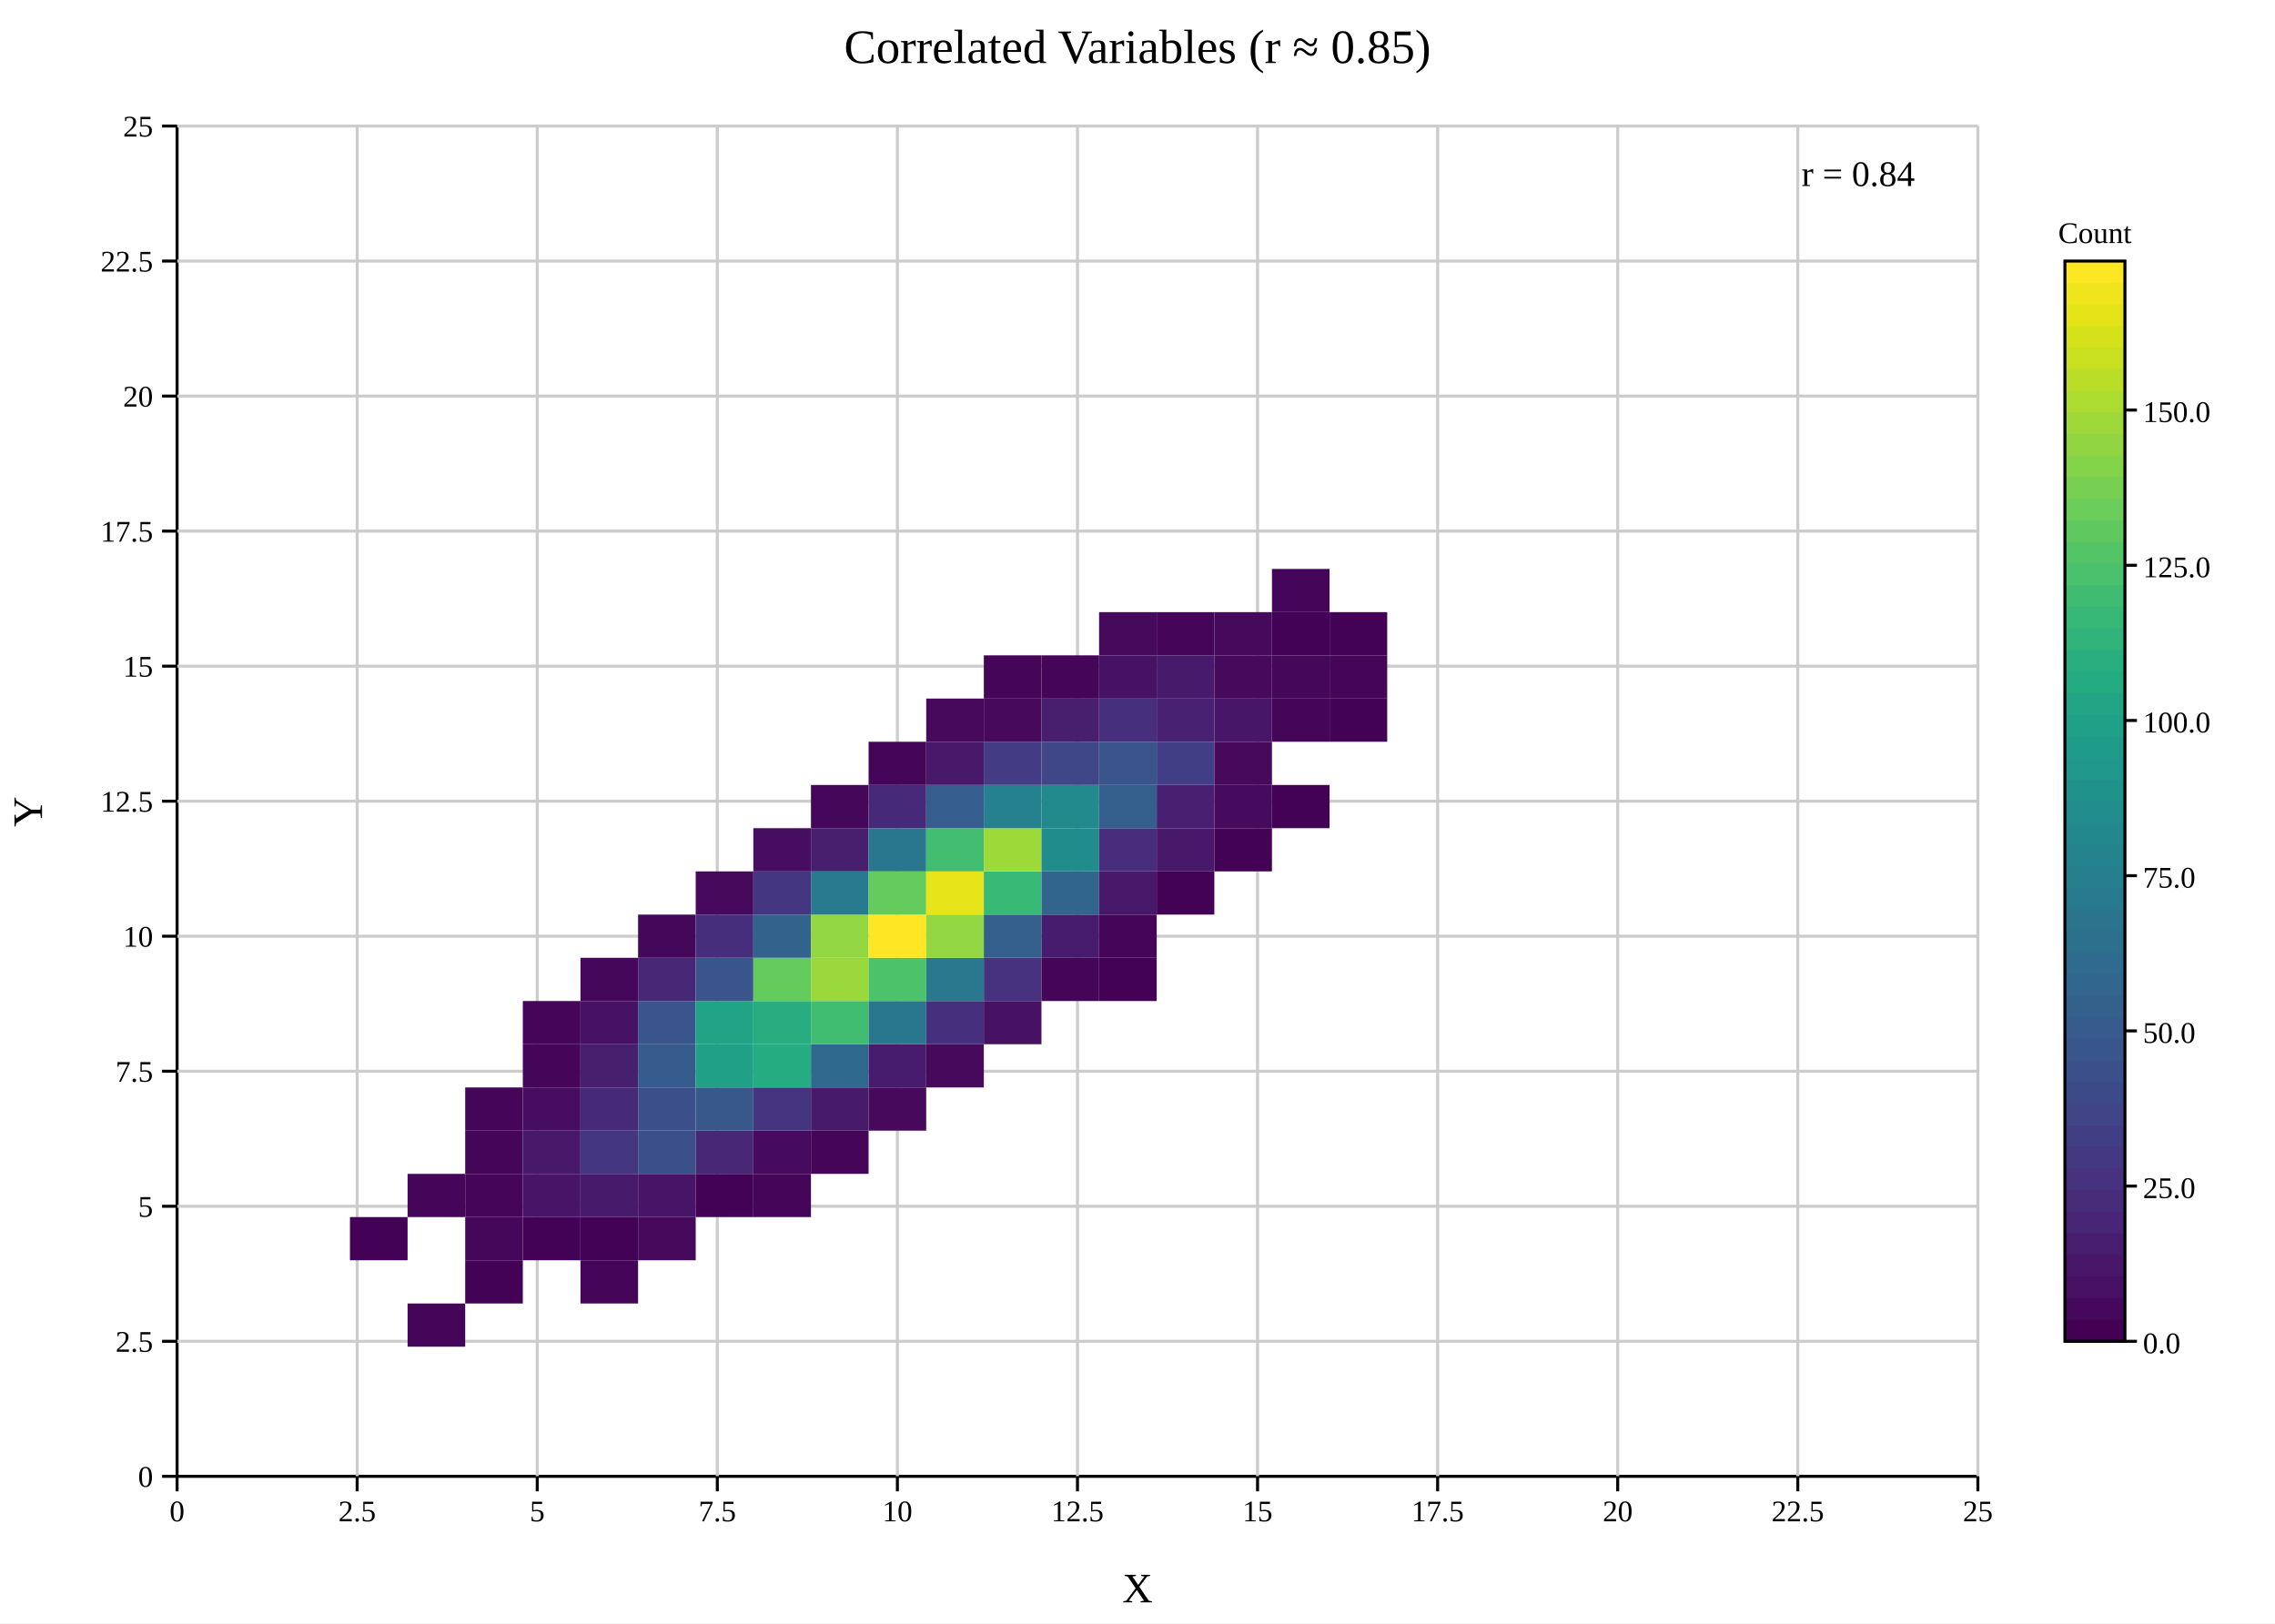
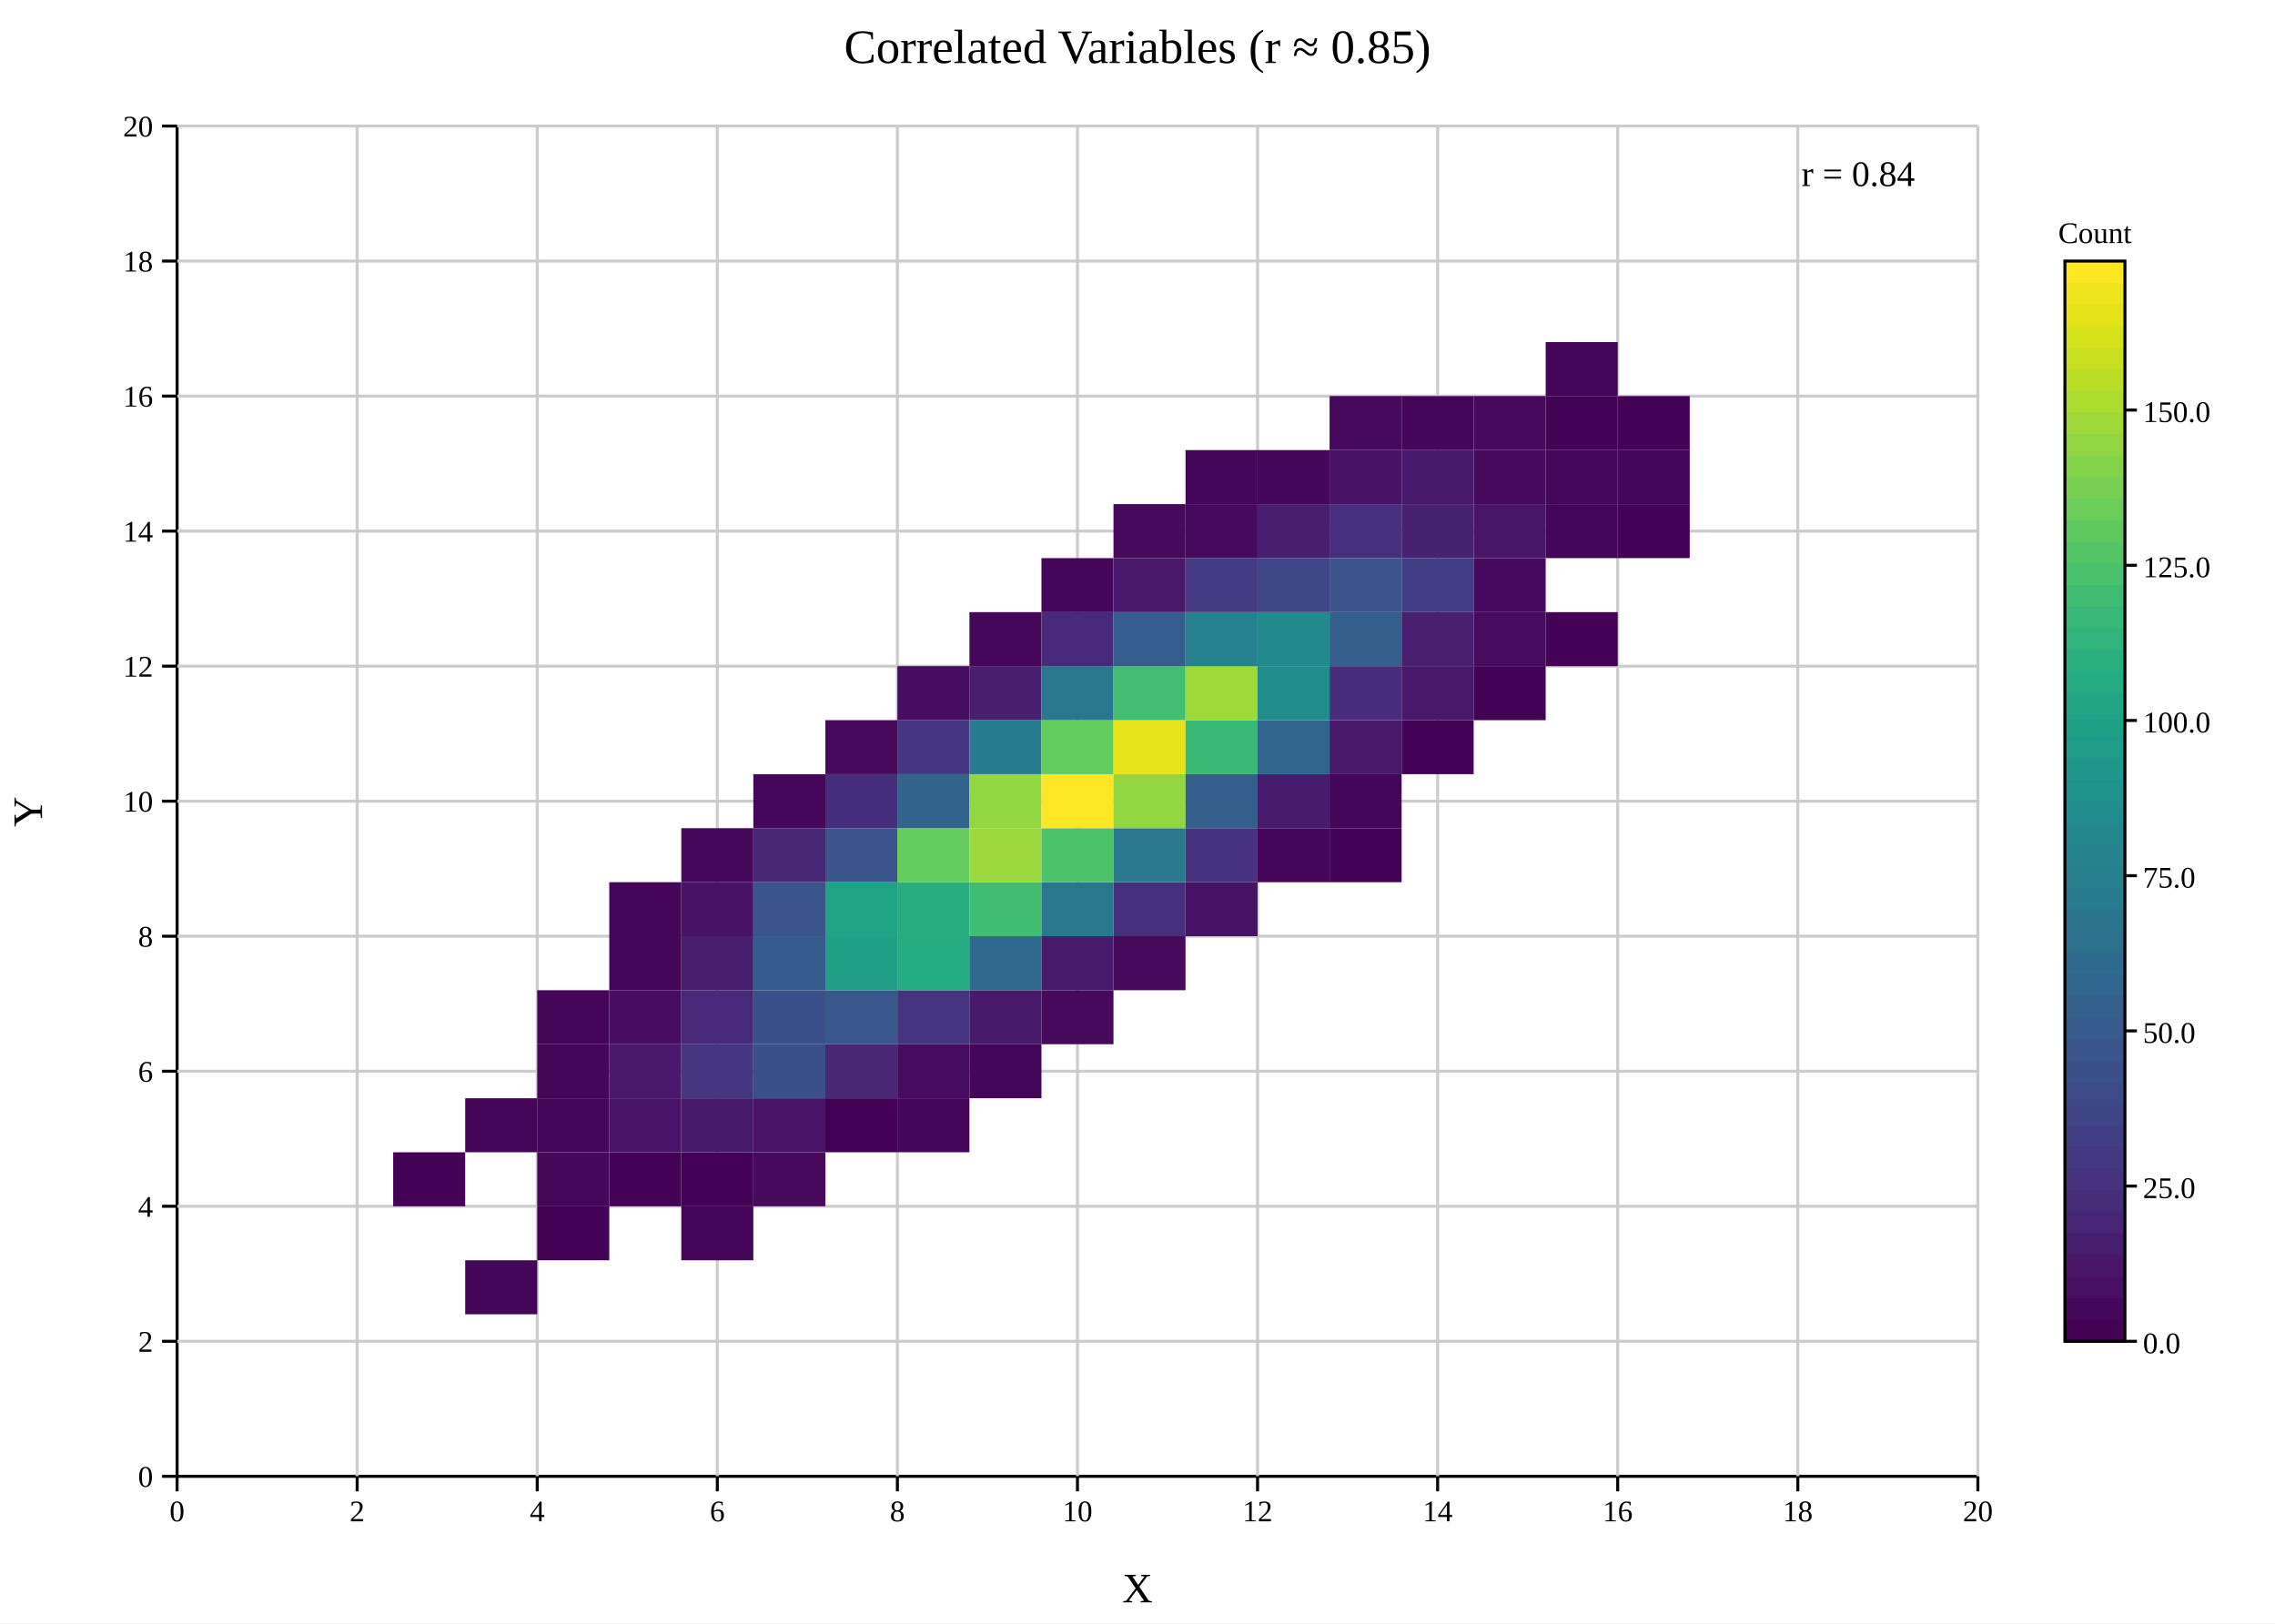
<svg xmlns="http://www.w3.org/2000/svg" width="758" height="541" fill="black">
  <rect width="100%" height="100%" fill="white" />
  <line x1="59" y1="492" x2="659" y2="492" stroke="black" stroke-width="1" />
  <line x1="59" y1="42" x2="59" y2="492" stroke="black" stroke-width="1" />
  <line x1="119" y1="42" x2="119" y2="492" stroke="#ccc" stroke-width="1" />
  <line x1="179" y1="42" x2="179" y2="492" stroke="#ccc" stroke-width="1" />
  <line x1="239" y1="42" x2="239" y2="492" stroke="#ccc" stroke-width="1" />
  <line x1="299" y1="42" x2="299" y2="492" stroke="#ccc" stroke-width="1" />
  <line x1="359" y1="42" x2="359" y2="492" stroke="#ccc" stroke-width="1" />
  <line x1="419" y1="42" x2="419" y2="492" stroke="#ccc" stroke-width="1" />
  <line x1="479" y1="42" x2="479" y2="492" stroke="#ccc" stroke-width="1" />
  <line x1="539" y1="42" x2="539" y2="492" stroke="#ccc" stroke-width="1" />
  <line x1="599" y1="42" x2="599" y2="492" stroke="#ccc" stroke-width="1" />
  <line x1="659" y1="42" x2="659" y2="492" stroke="#ccc" stroke-width="1" />
  <line x1="59" y1="447" x2="659" y2="447" stroke="#ccc" stroke-width="1" />
  <line x1="59" y1="402" x2="659" y2="402" stroke="#ccc" stroke-width="1" />
  <line x1="59" y1="357" x2="659" y2="357" stroke="#ccc" stroke-width="1" />
  <line x1="59" y1="312" x2="659" y2="312" stroke="#ccc" stroke-width="1" />
  <line x1="59" y1="267" x2="659" y2="267" stroke="#ccc" stroke-width="1" />
  <line x1="59" y1="222" x2="659" y2="222" stroke="#ccc" stroke-width="1" />
  <line x1="59" y1="177" x2="659" y2="177" stroke="#ccc" stroke-width="1" />
  <line x1="59" y1="132" x2="659" y2="132" stroke="#ccc" stroke-width="1" />
  <line x1="59" y1="87" x2="659" y2="87" stroke="#ccc" stroke-width="1" />
  <line x1="59" y1="42" x2="659" y2="42" stroke="#ccc" stroke-width="1" />
  <line x1="59" y1="492" x2="59" y2="497" stroke="black" stroke-width="1" />
  <text x="59" y="507" font-size="10" text-anchor="middle">0</text>
  <line x1="119" y1="492" x2="119" y2="497" stroke="black" stroke-width="1" />
-   <text x="119" y="507" font-size="10" text-anchor="middle">2.5</text>
+   <text x="119" y="507" font-size="10" text-anchor="middle">2</text>
  <line x1="179" y1="492" x2="179" y2="497" stroke="black" stroke-width="1" />
-   <text x="179" y="507" font-size="10" text-anchor="middle">5</text>
+   <text x="179" y="507" font-size="10" text-anchor="middle">4</text>
  <line x1="239" y1="492" x2="239" y2="497" stroke="black" stroke-width="1" />
-   <text x="239" y="507" font-size="10" text-anchor="middle">7.5</text>
+   <text x="239" y="507" font-size="10" text-anchor="middle">6</text>
  <line x1="299" y1="492" x2="299" y2="497" stroke="black" stroke-width="1" />
-   <text x="299" y="507" font-size="10" text-anchor="middle">10</text>
+   <text x="299" y="507" font-size="10" text-anchor="middle">8</text>
  <line x1="359" y1="492" x2="359" y2="497" stroke="black" stroke-width="1" />
-   <text x="359" y="507" font-size="10" text-anchor="middle">12.5</text>
+   <text x="359" y="507" font-size="10" text-anchor="middle">10</text>
  <line x1="419" y1="492" x2="419" y2="497" stroke="black" stroke-width="1" />
-   <text x="419" y="507" font-size="10" text-anchor="middle">15</text>
+   <text x="419" y="507" font-size="10" text-anchor="middle">12</text>
  <line x1="479" y1="492" x2="479" y2="497" stroke="black" stroke-width="1" />
-   <text x="479" y="507" font-size="10" text-anchor="middle">17.5</text>
+   <text x="479" y="507" font-size="10" text-anchor="middle">14</text>
  <line x1="539" y1="492" x2="539" y2="497" stroke="black" stroke-width="1" />
-   <text x="539" y="507" font-size="10" text-anchor="middle">20</text>
+   <text x="539" y="507" font-size="10" text-anchor="middle">16</text>
  <line x1="599" y1="492" x2="599" y2="497" stroke="black" stroke-width="1" />
-   <text x="599" y="507" font-size="10" text-anchor="middle">22.5</text>
+   <text x="599" y="507" font-size="10" text-anchor="middle">18</text>
  <line x1="659" y1="492" x2="659" y2="497" stroke="black" stroke-width="1" />
-   <text x="659" y="507" font-size="10" text-anchor="middle">25</text>
+   <text x="659" y="507" font-size="10" text-anchor="middle">20</text>
  <line x1="54" y1="492" x2="59" y2="492" stroke="black" stroke-width="1" />
  <text x="51" y="495.5" font-size="10" text-anchor="end">0</text>
  <line x1="54" y1="447" x2="59" y2="447" stroke="black" stroke-width="1" />
-   <text x="51" y="450.5" font-size="10" text-anchor="end">2.5</text>
+   <text x="51" y="450.5" font-size="10" text-anchor="end">2</text>
  <line x1="54" y1="402" x2="59" y2="402" stroke="black" stroke-width="1" />
-   <text x="51" y="405.5" font-size="10" text-anchor="end">5</text>
+   <text x="51" y="405.5" font-size="10" text-anchor="end">4</text>
  <line x1="54" y1="357" x2="59" y2="357" stroke="black" stroke-width="1" />
-   <text x="51" y="360.5" font-size="10" text-anchor="end">7.5</text>
+   <text x="51" y="360.5" font-size="10" text-anchor="end">6</text>
  <line x1="54" y1="312" x2="59" y2="312" stroke="black" stroke-width="1" />
-   <text x="51" y="315.5" font-size="10" text-anchor="end">10</text>
+   <text x="51" y="315.5" font-size="10" text-anchor="end">8</text>
  <line x1="54" y1="267" x2="59" y2="267" stroke="black" stroke-width="1" />
-   <text x="51" y="270.5" font-size="10" text-anchor="end">12.5</text>
+   <text x="51" y="270.5" font-size="10" text-anchor="end">10</text>
  <line x1="54" y1="222" x2="59" y2="222" stroke="black" stroke-width="1" />
-   <text x="51" y="225.5" font-size="10" text-anchor="end">15</text>
+   <text x="51" y="225.5" font-size="10" text-anchor="end">12</text>
  <line x1="54" y1="177" x2="59" y2="177" stroke="black" stroke-width="1" />
-   <text x="51" y="180.5" font-size="10" text-anchor="end">17.5</text>
+   <text x="51" y="180.5" font-size="10" text-anchor="end">14</text>
  <line x1="54" y1="132" x2="59" y2="132" stroke="black" stroke-width="1" />
-   <text x="51" y="135.5" font-size="10" text-anchor="end">20</text>
+   <text x="51" y="135.5" font-size="10" text-anchor="end">16</text>
  <line x1="54" y1="87" x2="59" y2="87" stroke="black" stroke-width="1" />
-   <text x="51" y="90.5" font-size="10" text-anchor="end">22.5</text>
+   <text x="51" y="90.5" font-size="10" text-anchor="end">18</text>
  <line x1="54" y1="42" x2="59" y2="42" stroke="black" stroke-width="1" />
-   <text x="51" y="45.5" font-size="10" text-anchor="end">25</text>
+   <text x="51" y="45.5" font-size="10" text-anchor="end">20</text>
  <text x="379" y="534" font-size="14" text-anchor="middle">X</text>
  <text x="14" y="270.5" font-size="14" text-anchor="middle" transform="rotate(-90,14,270.5)">Y</text>
  <text x="379" y="21" font-size="16" text-anchor="middle">Correlated Variables (r ≈ 0.85)</text>
-   <rect x="135.8" y="434.4" width="19.2" height="14.4" fill="rgb(69,5,88)" />
-   <rect x="155" y="420" width="19.2" height="14.4" fill="rgb(68,2,86)" />
-   <rect x="193.4" y="420" width="19.2" height="14.4" fill="rgb(69,5,88)" />
-   <rect x="116.6" y="405.6" width="19.2" height="14.4" fill="rgb(68,2,86)" />
-   <rect x="155" y="405.6" width="19.2" height="14.4" fill="rgb(69,7,90)" />
-   <rect x="174.2" y="405.6" width="19.2" height="14.4" fill="rgb(68,2,86)" />
-   <rect x="193.4" y="405.6" width="19.2" height="14.4" fill="rgb(68,2,86)" />
-   <rect x="212.6" y="405.6" width="19.2" height="14.4" fill="rgb(70,9,92)" />
-   <rect x="135.8" y="391.2" width="19.2" height="14.4" fill="rgb(69,5,88)" />
-   <rect x="155" y="391.2" width="19.2" height="14.4" fill="rgb(69,5,88)" />
-   <rect x="174.2" y="391.2" width="19.2" height="14.4" fill="rgb(71,20,103)" />
-   <rect x="193.4" y="391.2" width="19.2" height="14.4" fill="rgb(72,26,108)" />
-   <rect x="212.6" y="391.2" width="19.2" height="14.4" fill="rgb(71,20,103)" />
-   <rect x="231.8" y="391.2" width="19.2" height="14.4" fill="rgb(68,2,86)" />
-   <rect x="251" y="391.2" width="19.2" height="14.4" fill="rgb(69,5,88)" />
-   <rect x="155" y="376.8" width="19.2" height="14.4" fill="rgb(69,5,88)" />
-   <rect x="174.2" y="376.8" width="19.2" height="14.4" fill="rgb(72,24,106)" />
-   <rect x="193.4" y="376.8" width="19.2" height="14.4" fill="rgb(69,54,129)" />
-   <rect x="212.6" y="376.8" width="19.2" height="14.4" fill="rgb(59,79,138)" />
-   <rect x="231.8" y="376.8" width="19.2" height="14.4" fill="rgb(72,39,119)" />
-   <rect x="251" y="376.8" width="19.2" height="14.4" fill="rgb(70,11,94)" />
-   <rect x="270.2" y="376.8" width="19.2" height="14.4" fill="rgb(69,5,88)" />
-   <rect x="155" y="362.4" width="19.2" height="14.4" fill="rgb(69,5,88)" />
-   <rect x="174.2" y="362.4" width="19.2" height="14.4" fill="rgb(70,13,96)" />
-   <rect x="193.4" y="362.4" width="19.2" height="14.4" fill="rgb(71,41,121)" />
-   <rect x="212.6" y="362.4" width="19.2" height="14.4" fill="rgb(59,79,138)" />
-   <rect x="231.8" y="362.4" width="19.2" height="14.4" fill="rgb(56,87,139)" />
-   <rect x="251" y="362.4" width="19.2" height="14.4" fill="rgb(69,52,128)" />
-   <rect x="270.2" y="362.4" width="19.2" height="14.4" fill="rgb(72,26,108)" />
-   <rect x="289.4" y="362.4" width="19.2" height="14.4" fill="rgb(70,9,92)" />
-   <rect x="174.2" y="348" width="19.2" height="14.4" fill="rgb(69,5,88)" />
-   <rect x="193.4" y="348" width="19.2" height="14.4" fill="rgb(72,30,111)" />
-   <rect x="212.6" y="348" width="19.2" height="14.4" fill="rgb(54,92,141)" />
-   <rect x="231.8" y="348" width="19.2" height="14.4" fill="rgb(31,160,135)" />
-   <rect x="251" y="348" width="19.2" height="14.4" fill="rgb(38,172,129)" />
-   <rect x="270.2" y="348" width="19.2" height="14.4" fill="rgb(48,105,142)" />
-   <rect x="289.4" y="348" width="19.2" height="14.4" fill="rgb(71,28,110)" />
-   <rect x="308.6" y="348" width="19.2" height="14.4" fill="rgb(70,9,92)" />
-   <rect x="174.2" y="333.6" width="19.2" height="14.4" fill="rgb(69,5,88)" />
-   <rect x="193.4" y="333.6" width="19.2" height="14.4" fill="rgb(71,18,100)" />
-   <rect x="212.6" y="333.6" width="19.2" height="14.4" fill="rgb(57,85,140)" />
-   <rect x="231.8" y="333.6" width="19.2" height="14.4" fill="rgb(32,164,133)" />
-   <rect x="251" y="333.6" width="19.2" height="14.4" fill="rgb(39,173,128)" />
-   <rect x="270.2" y="333.6" width="19.2" height="14.4" fill="rgb(64,189,113)" />
-   <rect x="289.4" y="333.6" width="19.2" height="14.4" fill="rgb(41,119,142)" />
-   <rect x="308.6" y="333.6" width="19.2" height="14.4" fill="rgb(70,48,125)" />
-   <rect x="327.8" y="333.6" width="19.2" height="14.4" fill="rgb(71,18,100)" />
-   <rect x="193.4" y="319.2" width="19.2" height="14.4" fill="rgb(69,7,90)" />
-   <rect x="212.6" y="319.2" width="19.2" height="14.4" fill="rgb(72,39,119)" />
-   <rect x="231.8" y="319.2" width="19.2" height="14.4" fill="rgb(57,85,140)" />
-   <rect x="251" y="319.2" width="19.2" height="14.4" fill="rgb(100,203,93)" />
-   <rect x="270.2" y="319.2" width="19.2" height="14.4" fill="rgb(154,216,60)" />
-   <rect x="289.4" y="319.2" width="19.2" height="14.4" fill="rgb(76,194,107)" />
-   <rect x="308.6" y="319.2" width="19.2" height="14.4" fill="rgb(41,120,142)" />
-   <rect x="327.8" y="319.2" width="19.2" height="14.4" fill="rgb(70,50,126)" />
-   <rect x="347" y="319.2" width="19.2" height="14.4" fill="rgb(69,5,88)" />
-   <rect x="366.2" y="319.2" width="19.2" height="14.4" fill="rgb(68,2,86)" />
-   <rect x="212.6" y="304.8" width="19.2" height="14.4" fill="rgb(69,7,90)" />
-   <rect x="231.8" y="304.8" width="19.2" height="14.4" fill="rgb(70,46,124)" />
-   <rect x="251" y="304.8" width="19.2" height="14.4" fill="rgb(50,99,141)" />
-   <rect x="270.2" y="304.8" width="19.2" height="14.4" fill="rgb(146,215,65)" />
-   <rect x="289.4" y="304.8" width="19.2" height="14.4" fill="rgb(253,231,37)" />
-   <rect x="308.6" y="304.8" width="19.2" height="14.4" fill="rgb(146,215,65)" />
-   <rect x="327.8" y="304.8" width="19.2" height="14.4" fill="rgb(52,95,141)" />
-   <rect x="347" y="304.8" width="19.2" height="14.4" fill="rgb(71,28,110)" />
-   <rect x="366.2" y="304.8" width="19.2" height="14.4" fill="rgb(69,5,88)" />
-   <rect x="231.8" y="290.4" width="19.2" height="14.4" fill="rgb(70,9,92)" />
-   <rect x="251" y="290.4" width="19.2" height="14.4" fill="rgb(69,54,129)" />
-   <rect x="270.2" y="290.4" width="19.2" height="14.4" fill="rgb(40,122,142)" />
-   <rect x="289.4" y="290.4" width="19.2" height="14.4" fill="rgb(100,203,93)" />
-   <rect x="308.6" y="290.4" width="19.2" height="14.4" fill="rgb(231,228,25)" />
-   <rect x="327.8" y="290.4" width="19.2" height="14.4" fill="rgb(57,185,118)" />
-   <rect x="347" y="290.4" width="19.2" height="14.4" fill="rgb(49,101,142)" />
-   <rect x="366.2" y="290.4" width="19.2" height="14.4" fill="rgb(72,24,106)" />
-   <rect x="385.4" y="290.4" width="19.2" height="14.4" fill="rgb(68,2,86)" />
-   <rect x="251" y="276" width="19.2" height="14.4" fill="rgb(70,13,96)" />
-   <rect x="270.2" y="276" width="19.2" height="14.4" fill="rgb(72,30,111)" />
-   <rect x="289.4" y="276" width="19.2" height="14.4" fill="rgb(41,119,142)" />
-   <rect x="308.6" y="276" width="19.2" height="14.4" fill="rgb(67,190,112)" />
-   <rect x="327.8" y="276" width="19.2" height="14.4" fill="rgb(158,217,58)" />
-   <rect x="347" y="276" width="19.2" height="14.4" fill="rgb(33,140,140)" />
-   <rect x="366.2" y="276" width="19.2" height="14.4" fill="rgb(71,45,123)" />
-   <rect x="385.4" y="276" width="19.2" height="14.4" fill="rgb(72,24,106)" />
-   <rect x="404.6" y="276" width="19.2" height="14.4" fill="rgb(68,2,86)" />
-   <rect x="270.2" y="261.6" width="19.2" height="14.4" fill="rgb(69,7,90)" />
-   <rect x="289.4" y="261.6" width="19.2" height="14.4" fill="rgb(71,41,121)" />
-   <rect x="308.6" y="261.6" width="19.2" height="14.4" fill="rgb(53,93,141)" />
-   <rect x="327.8" y="261.6" width="19.2" height="14.4" fill="rgb(38,129,142)" />
-   <rect x="347" y="261.6" width="19.2" height="14.4" fill="rgb(34,138,141)" />
-   <rect x="366.2" y="261.6" width="19.2" height="14.4" fill="rgb(52,95,141)" />
-   <rect x="385.4" y="261.6" width="19.2" height="14.4" fill="rgb(72,31,113)" />
-   <rect x="404.6" y="261.6" width="19.2" height="14.4" fill="rgb(70,11,94)" />
-   <rect x="423.8" y="261.6" width="19.2" height="14.4" fill="rgb(68,2,86)" />
-   <rect x="289.4" y="247.2" width="19.2" height="14.4" fill="rgb(69,5,88)" />
-   <rect x="308.6" y="247.2" width="19.2" height="14.4" fill="rgb(72,24,106)" />
-   <rect x="327.8" y="247.2" width="19.2" height="14.4" fill="rgb(67,59,131)" />
-   <rect x="347" y="247.2" width="19.2" height="14.4" fill="rgb(63,71,136)" />
-   <rect x="366.2" y="247.2" width="19.2" height="14.4" fill="rgb(57,85,140)" />
-   <rect x="385.4" y="247.2" width="19.2" height="14.4" fill="rgb(66,62,133)" />
-   <rect x="404.6" y="247.2" width="19.2" height="14.4" fill="rgb(70,9,92)" />
-   <rect x="308.6" y="232.8" width="19.2" height="14.4" fill="rgb(70,9,92)" />
-   <rect x="327.8" y="232.8" width="19.2" height="14.4" fill="rgb(70,9,92)" />
-   <rect x="347" y="232.8" width="19.2" height="14.4" fill="rgb(72,30,111)" />
-   <rect x="366.2" y="232.8" width="19.2" height="14.4" fill="rgb(70,48,125)" />
-   <rect x="385.4" y="232.8" width="19.2" height="14.4" fill="rgb(72,33,115)" />
-   <rect x="404.6" y="232.8" width="19.2" height="14.4" fill="rgb(71,22,104)" />
-   <rect x="423.8" y="232.8" width="19.2" height="14.4" fill="rgb(69,5,88)" />
-   <rect x="443" y="232.8" width="19.2" height="14.4" fill="rgb(68,2,86)" />
-   <rect x="327.8" y="218.4" width="19.2" height="14.4" fill="rgb(69,5,88)" />
-   <rect x="347" y="218.4" width="19.2" height="14.4" fill="rgb(69,5,88)" />
-   <rect x="366.2" y="218.4" width="19.2" height="14.4" fill="rgb(71,18,100)" />
-   <rect x="385.4" y="218.4" width="19.2" height="14.4" fill="rgb(72,26,108)" />
-   <rect x="404.6" y="218.4" width="19.2" height="14.4" fill="rgb(70,9,92)" />
-   <rect x="423.8" y="218.4" width="19.2" height="14.4" fill="rgb(69,7,90)" />
-   <rect x="443" y="218.4" width="19.2" height="14.4" fill="rgb(69,5,88)" />
-   <rect x="366.2" y="204" width="19.2" height="14.4" fill="rgb(70,9,92)" />
-   <rect x="385.4" y="204" width="19.2" height="14.4" fill="rgb(69,5,88)" />
-   <rect x="404.6" y="204" width="19.2" height="14.4" fill="rgb(70,9,92)" />
-   <rect x="423.8" y="204" width="19.2" height="14.4" fill="rgb(68,2,86)" />
-   <rect x="443" y="204" width="19.2" height="14.4" fill="rgb(68,2,86)" />
-   <rect x="423.8" y="189.6" width="19.2" height="14.4" fill="rgb(69,5,88)" />
+   <rect x="155" y="420" width="24" height="18" fill="rgb(69,5,88)" />
+   <rect x="179" y="402" width="24" height="18" fill="rgb(68,2,86)" />
+   <rect x="227" y="402" width="24" height="18" fill="rgb(69,5,88)" />
+   <rect x="131" y="384" width="24" height="18" fill="rgb(68,2,86)" />
+   <rect x="179" y="384" width="24" height="18" fill="rgb(69,7,90)" />
+   <rect x="203" y="384" width="24" height="18" fill="rgb(68,2,86)" />
+   <rect x="227" y="384" width="24" height="18" fill="rgb(68,2,86)" />
+   <rect x="251" y="384" width="24" height="18" fill="rgb(70,9,92)" />
+   <rect x="155" y="366" width="24" height="18" fill="rgb(69,5,88)" />
+   <rect x="179" y="366" width="24" height="18" fill="rgb(69,5,88)" />
+   <rect x="203" y="366" width="24" height="18" fill="rgb(71,20,103)" />
+   <rect x="227" y="366" width="24" height="18" fill="rgb(72,26,108)" />
+   <rect x="251" y="366" width="24" height="18" fill="rgb(71,20,103)" />
+   <rect x="275" y="366" width="24" height="18" fill="rgb(68,2,86)" />
+   <rect x="299" y="366" width="24" height="18" fill="rgb(69,5,88)" />
+   <rect x="179" y="348" width="24" height="18" fill="rgb(69,5,88)" />
+   <rect x="203" y="348" width="24" height="18" fill="rgb(72,24,106)" />
+   <rect x="227" y="348" width="24" height="18" fill="rgb(69,54,129)" />
+   <rect x="251" y="348" width="24" height="18" fill="rgb(59,79,138)" />
+   <rect x="275" y="348" width="24" height="18" fill="rgb(72,39,119)" />
+   <rect x="299" y="348" width="24" height="18" fill="rgb(70,11,94)" />
+   <rect x="323" y="348" width="24" height="18" fill="rgb(69,5,88)" />
+   <rect x="179" y="330" width="24" height="18" fill="rgb(69,5,88)" />
+   <rect x="203" y="330" width="24" height="18" fill="rgb(70,13,96)" />
+   <rect x="227" y="330" width="24" height="18" fill="rgb(71,41,121)" />
+   <rect x="251" y="330" width="24" height="18" fill="rgb(59,79,138)" />
+   <rect x="275" y="330" width="24" height="18" fill="rgb(56,87,139)" />
+   <rect x="299" y="330" width="24" height="18" fill="rgb(69,52,128)" />
+   <rect x="323" y="330" width="24" height="18" fill="rgb(72,26,108)" />
+   <rect x="347" y="330" width="24" height="18" fill="rgb(70,9,92)" />
+   <rect x="203" y="312" width="24" height="18" fill="rgb(69,5,88)" />
+   <rect x="227" y="312" width="24" height="18" fill="rgb(72,30,111)" />
+   <rect x="251" y="312" width="24" height="18" fill="rgb(54,92,141)" />
+   <rect x="275" y="312" width="24" height="18" fill="rgb(31,160,135)" />
+   <rect x="299" y="312" width="24" height="18" fill="rgb(38,172,129)" />
+   <rect x="323" y="312" width="24" height="18" fill="rgb(48,105,142)" />
+   <rect x="347" y="312" width="24" height="18" fill="rgb(71,28,110)" />
+   <rect x="371" y="312" width="24" height="18" fill="rgb(70,9,92)" />
+   <rect x="203" y="294" width="24" height="18" fill="rgb(69,5,88)" />
+   <rect x="227" y="294" width="24" height="18" fill="rgb(71,18,100)" />
+   <rect x="251" y="294" width="24" height="18" fill="rgb(57,85,140)" />
+   <rect x="275" y="294" width="24" height="18" fill="rgb(32,164,133)" />
+   <rect x="299" y="294" width="24" height="18" fill="rgb(39,173,128)" />
+   <rect x="323" y="294" width="24" height="18" fill="rgb(64,189,113)" />
+   <rect x="347" y="294" width="24" height="18" fill="rgb(41,119,142)" />
+   <rect x="371" y="294" width="24" height="18" fill="rgb(70,48,125)" />
+   <rect x="395" y="294" width="24" height="18" fill="rgb(71,18,100)" />
+   <rect x="227" y="276" width="24" height="18" fill="rgb(69,7,90)" />
+   <rect x="251" y="276" width="24" height="18" fill="rgb(72,39,119)" />
+   <rect x="275" y="276" width="24" height="18" fill="rgb(57,85,140)" />
+   <rect x="299" y="276" width="24" height="18" fill="rgb(100,203,93)" />
+   <rect x="323" y="276" width="24" height="18" fill="rgb(154,216,60)" />
+   <rect x="347" y="276" width="24" height="18" fill="rgb(76,194,107)" />
+   <rect x="371" y="276" width="24" height="18" fill="rgb(41,120,142)" />
+   <rect x="395" y="276" width="24" height="18" fill="rgb(70,50,126)" />
+   <rect x="419" y="276" width="24" height="18" fill="rgb(69,5,88)" />
+   <rect x="443" y="276" width="24" height="18" fill="rgb(68,2,86)" />
+   <rect x="251" y="258" width="24" height="18" fill="rgb(69,7,90)" />
+   <rect x="275" y="258" width="24" height="18" fill="rgb(70,46,124)" />
+   <rect x="299" y="258" width="24" height="18" fill="rgb(50,99,141)" />
+   <rect x="323" y="258" width="24" height="18" fill="rgb(146,215,65)" />
+   <rect x="347" y="258" width="24" height="18" fill="rgb(253,231,37)" />
+   <rect x="371" y="258" width="24" height="18" fill="rgb(146,215,65)" />
+   <rect x="395" y="258" width="24" height="18" fill="rgb(52,95,141)" />
+   <rect x="419" y="258" width="24" height="18" fill="rgb(71,28,110)" />
+   <rect x="443" y="258" width="24" height="18" fill="rgb(69,5,88)" />
+   <rect x="275" y="240" width="24" height="18" fill="rgb(70,9,92)" />
+   <rect x="299" y="240" width="24" height="18" fill="rgb(69,54,129)" />
+   <rect x="323" y="240" width="24" height="18" fill="rgb(40,122,142)" />
+   <rect x="347" y="240" width="24" height="18" fill="rgb(100,203,93)" />
+   <rect x="371" y="240" width="24" height="18" fill="rgb(231,228,25)" />
+   <rect x="395" y="240" width="24" height="18" fill="rgb(57,185,118)" />
+   <rect x="419" y="240" width="24" height="18" fill="rgb(49,101,142)" />
+   <rect x="443" y="240" width="24" height="18" fill="rgb(72,24,106)" />
+   <rect x="467" y="240" width="24" height="18" fill="rgb(68,2,86)" />
+   <rect x="299" y="222" width="24" height="18" fill="rgb(70,13,96)" />
+   <rect x="323" y="222" width="24" height="18" fill="rgb(72,30,111)" />
+   <rect x="347" y="222" width="24" height="18" fill="rgb(41,119,142)" />
+   <rect x="371" y="222" width="24" height="18" fill="rgb(67,190,112)" />
+   <rect x="395" y="222" width="24" height="18" fill="rgb(158,217,58)" />
+   <rect x="419" y="222" width="24" height="18" fill="rgb(33,140,140)" />
+   <rect x="443" y="222" width="24" height="18" fill="rgb(71,45,123)" />
+   <rect x="467" y="222" width="24" height="18" fill="rgb(72,24,106)" />
+   <rect x="491" y="222" width="24" height="18" fill="rgb(68,2,86)" />
+   <rect x="323" y="204" width="24" height="18" fill="rgb(69,7,90)" />
+   <rect x="347" y="204" width="24" height="18" fill="rgb(71,41,121)" />
+   <rect x="371" y="204" width="24" height="18" fill="rgb(53,93,141)" />
+   <rect x="395" y="204" width="24" height="18" fill="rgb(38,129,142)" />
+   <rect x="419" y="204" width="24" height="18" fill="rgb(34,138,141)" />
+   <rect x="443" y="204" width="24" height="18" fill="rgb(52,95,141)" />
+   <rect x="467" y="204" width="24" height="18" fill="rgb(72,31,113)" />
+   <rect x="491" y="204" width="24" height="18" fill="rgb(70,11,94)" />
+   <rect x="515" y="204" width="24" height="18" fill="rgb(68,2,86)" />
+   <rect x="347" y="186" width="24" height="18" fill="rgb(69,5,88)" />
+   <rect x="371" y="186" width="24" height="18" fill="rgb(72,24,106)" />
+   <rect x="395" y="186" width="24" height="18" fill="rgb(67,59,131)" />
+   <rect x="419" y="186" width="24" height="18" fill="rgb(63,71,136)" />
+   <rect x="443" y="186" width="24" height="18" fill="rgb(57,85,140)" />
+   <rect x="467" y="186" width="24" height="18" fill="rgb(66,62,133)" />
+   <rect x="491" y="186" width="24" height="18" fill="rgb(70,9,92)" />
+   <rect x="371" y="168" width="24" height="18" fill="rgb(70,9,92)" />
+   <rect x="395" y="168" width="24" height="18" fill="rgb(70,9,92)" />
+   <rect x="419" y="168" width="24" height="18" fill="rgb(72,30,111)" />
+   <rect x="443" y="168" width="24" height="18" fill="rgb(70,48,125)" />
+   <rect x="467" y="168" width="24" height="18" fill="rgb(72,33,115)" />
+   <rect x="491" y="168" width="24" height="18" fill="rgb(71,22,104)" />
+   <rect x="515" y="168" width="24" height="18" fill="rgb(69,5,88)" />
+   <rect x="539" y="168" width="24" height="18" fill="rgb(68,2,86)" />
+   <rect x="395" y="150" width="24" height="18" fill="rgb(69,5,88)" />
+   <rect x="419" y="150" width="24" height="18" fill="rgb(69,5,88)" />
+   <rect x="443" y="150" width="24" height="18" fill="rgb(71,18,100)" />
+   <rect x="467" y="150" width="24" height="18" fill="rgb(72,26,108)" />
+   <rect x="491" y="150" width="24" height="18" fill="rgb(70,9,92)" />
+   <rect x="515" y="150" width="24" height="18" fill="rgb(69,7,90)" />
+   <rect x="539" y="150" width="24" height="18" fill="rgb(69,5,88)" />
+   <rect x="443" y="132" width="24" height="18" fill="rgb(70,9,92)" />
+   <rect x="467" y="132" width="24" height="18" fill="rgb(69,5,88)" />
+   <rect x="491" y="132" width="24" height="18" fill="rgb(70,9,92)" />
+   <rect x="515" y="132" width="24" height="18" fill="rgb(68,2,86)" />
+   <rect x="539" y="132" width="24" height="18" fill="rgb(68,2,86)" />
+   <rect x="515" y="114" width="24" height="18" fill="rgb(69,5,88)" />
  <text x="638" y="62" font-size="12" text-anchor="end">r = 0.84</text>
  <rect x="688" y="87" width="20" height="7.7" fill="rgb(253,231,37)" />
  <rect x="688" y="94.2" width="20" height="7.7" fill="rgb(240,229,28)" />
  <rect x="688" y="101.4" width="20" height="7.7" fill="rgb(227,227,24)" />
  <rect x="688" y="108.6" width="20" height="7.7" fill="rgb(214,226,25)" />
  <rect x="688" y="115.8" width="20" height="7.7" fill="rgb(200,224,31)" />
  <rect x="688" y="123" width="20" height="7.7" fill="rgb(186,222,39)" />
  <rect x="688" y="130.2" width="20" height="7.7" fill="rgb(172,220,48)" />
  <rect x="688" y="137.4" width="20" height="7.7" fill="rgb(158,217,57)" />
  <rect x="688" y="144.6" width="20" height="7.7" fill="rgb(145,214,66)" />
  <rect x="688" y="151.8" width="20" height="7.7" fill="rgb(132,212,74)" />
  <rect x="688" y="159" width="20" height="7.7" fill="rgb(119,208,82)" />
  <rect x="688" y="166.2" width="20" height="7.7" fill="rgb(107,205,90)" />
  <rect x="688" y="173.4" width="20" height="7.7" fill="rgb(95,201,96)" />
  <rect x="688" y="180.6" width="20" height="7.7" fill="rgb(84,197,103)" />
  <rect x="688" y="187.8" width="20" height="7.7" fill="rgb(74,193,108)" />
  <rect x="688" y="195" width="20" height="7.7" fill="rgb(64,188,114)" />
  <rect x="688" y="202.2" width="20" height="7.7" fill="rgb(55,184,119)" />
  <rect x="688" y="209.4" width="20" height="7.7" fill="rgb(48,180,123)" />
  <rect x="688" y="216.6" width="20" height="7.7" fill="rgb(41,175,127)" />
  <rect x="688" y="223.8" width="20" height="7.7" fill="rgb(36,171,130)" />
  <rect x="688" y="231" width="20" height="7.7" fill="rgb(33,165,133)" />
  <rect x="688" y="238.2" width="20" height="7.7" fill="rgb(31,161,135)" />
  <rect x="688" y="245.4" width="20" height="7.7" fill="rgb(30,156,137)" />
  <rect x="688" y="252.6" width="20" height="7.7" fill="rgb(31,151,138)" />
  <rect x="688" y="259.8" width="20" height="7.7" fill="rgb(31,146,140)" />
  <rect x="688" y="267" width="20" height="7.7" fill="rgb(33,141,141)" />
  <rect x="688" y="274.2" width="20" height="7.7" fill="rgb(35,136,141)" />
  <rect x="688" y="281.4" width="20" height="7.7" fill="rgb(37,131,142)" />
  <rect x="688" y="288.6" width="20" height="7.7" fill="rgb(38,127,141)" />
  <rect x="688" y="295.8" width="20" height="7.7" fill="rgb(40,122,142)" />
  <rect x="688" y="303" width="20" height="7.7" fill="rgb(42,116,141)" />
  <rect x="688" y="310.2" width="20" height="7.7" fill="rgb(44,112,142)" />
  <rect x="688" y="317.4" width="20" height="7.7" fill="rgb(47,107,142)" />
  <rect x="688" y="324.6" width="20" height="7.7" fill="rgb(49,102,142)" />
  <rect x="688" y="331.8" width="20" height="7.7" fill="rgb(51,97,140)" />
  <rect x="688" y="339" width="20" height="7.7" fill="rgb(54,91,140)" />
  <rect x="688" y="346.2" width="20" height="7.7" fill="rgb(56,85,140)" />
  <rect x="688" y="353.4" width="20" height="7.7" fill="rgb(59,80,138)" />
  <rect x="688" y="360.6" width="20" height="7.7" fill="rgb(61,74,137)" />
  <rect x="688" y="367.8" width="20" height="7.7" fill="rgb(64,69,135)" />
  <rect x="688" y="375" width="20" height="7.7" fill="rgb(66,62,133)" />
  <rect x="688" y="382.2" width="20" height="7.7" fill="rgb(68,56,130)" />
  <rect x="688" y="389.4" width="20" height="7.7" fill="rgb(70,50,126)" />
  <rect x="688" y="396.6" width="20" height="7.7" fill="rgb(71,44,122)" />
  <rect x="688" y="403.8" width="20" height="7.7" fill="rgb(72,37,118)" />
  <rect x="688" y="411" width="20" height="7.7" fill="rgb(71,30,111)" />
  <rect x="688" y="418.2" width="20" height="7.7" fill="rgb(72,23,105)" />
  <rect x="688" y="425.4" width="20" height="7.7" fill="rgb(71,16,99)" />
  <rect x="688" y="432.6" width="20" height="7.7" fill="rgb(70,8,92)" />
  <rect x="688" y="439.8" width="20" height="7.7" fill="rgb(68,1,84)" />
  <rect x="688" y="87" width="20" height="360" fill="none" stroke="black" stroke-width="1" />
  <line x1="708" y1="447" x2="712" y2="447" stroke="black" stroke-width="1" />
  <text x="714" y="451" font-size="10" text-anchor="start">0.0</text>
  <line x1="708" y1="395.276" x2="712" y2="395.276" stroke="black" stroke-width="1" />
  <text x="714" y="399.276" font-size="10" text-anchor="start">25.0</text>
  <line x1="708" y1="343.552" x2="712" y2="343.552" stroke="black" stroke-width="1" />
  <text x="714" y="347.552" font-size="10" text-anchor="start">50.0</text>
  <line x1="708" y1="291.828" x2="712" y2="291.828" stroke="black" stroke-width="1" />
  <text x="714" y="295.828" font-size="10" text-anchor="start">75.0</text>
  <line x1="708" y1="240.103" x2="712" y2="240.103" stroke="black" stroke-width="1" />
  <text x="714" y="244.103" font-size="10" text-anchor="start">100.0</text>
  <line x1="708" y1="188.379" x2="712" y2="188.379" stroke="black" stroke-width="1" />
  <text x="714" y="192.379" font-size="10" text-anchor="start">125.0</text>
  <line x1="708" y1="136.655" x2="712" y2="136.655" stroke="black" stroke-width="1" />
  <text x="714" y="140.655" font-size="10" text-anchor="start">150.0</text>
  <text x="698" y="81" font-size="10" text-anchor="middle">Count</text>
</svg>
